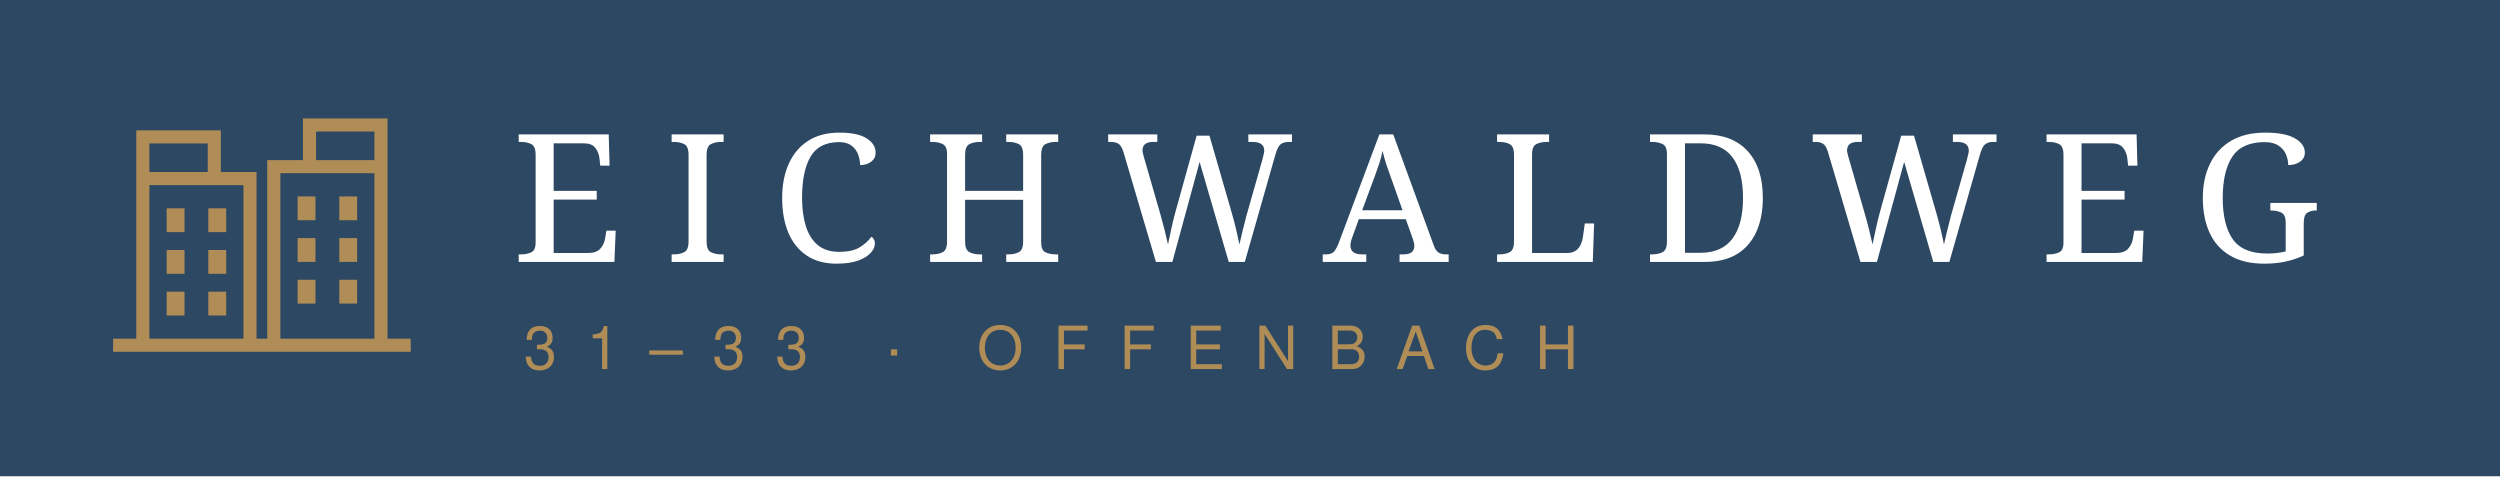
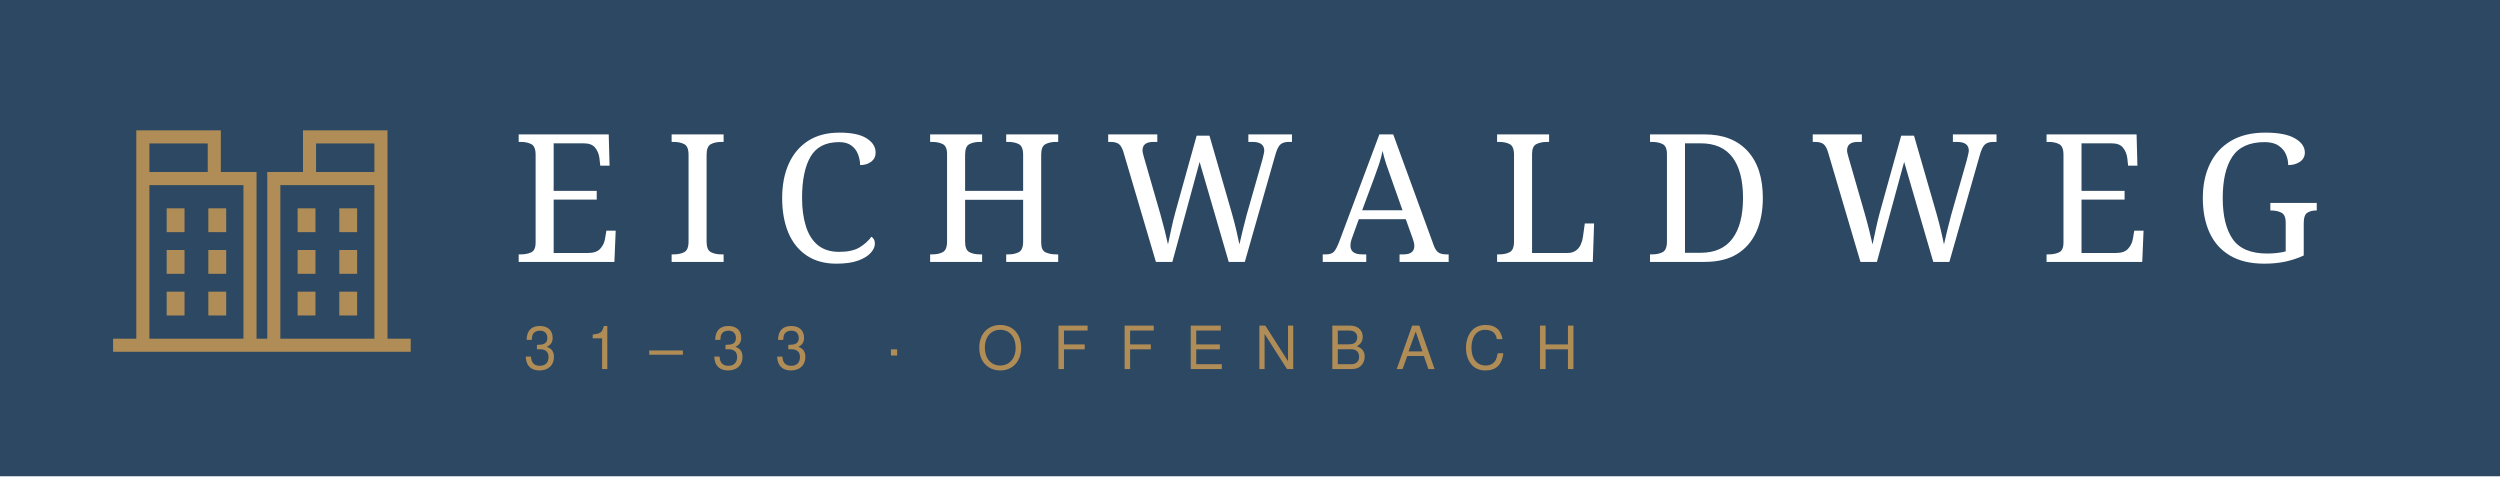
<svg xmlns="http://www.w3.org/2000/svg" viewBox="0 0 420 80">
  <rect width="420" height="80" fill="#2c4862" />
  <g transform="translate(12 8)">
-     <path d="M12 50V22h18v28M12 22v-7h12v7 M34 50V20h18v30M40 20v-7h12v7 M7 50h50" fill="none" stroke="#b08d57" stroke-width="2.2" />
+     <path d="M12 50V22h18v28M12 22v-7h12v7 M34 50V22h18v28M40 22v-7h12v7 M7 50h50" fill="none" stroke="#b08d57" stroke-width="2.2" />
    <g fill="#b08d57">
      <rect x="16" y="27" width="3" height="4" />
      <rect x="23" y="27" width="3" height="4" />
      <rect x="16" y="34" width="3" height="4" />
      <rect x="23" y="34" width="3" height="4" />
      <rect x="16" y="41" width="3" height="4" />
      <rect x="23" y="41" width="3" height="4" />
-       <rect x="38" y="25" width="3" height="4" />
-       <rect x="45" y="25" width="3" height="4" />
-       <rect x="38" y="32" width="3" height="4" />
-       <rect x="45" y="32" width="3" height="4" />
-       <rect x="38" y="39" width="3" height="4" />
-       <rect x="45" y="39" width="3" height="4" />
+       <rect x="38" y="27" width="3" height="4" />
+       <rect x="45" y="27" width="3" height="4" />
+       <rect x="38" y="34" width="3" height="4" />
+       <rect x="45" y="34" width="3" height="4" />
+       <rect x="38" y="41" width="3" height="4" />
+       <rect x="45" y="41" width="3" height="4" />
    </g>
  </g>
  <text x="86" y="44" font-family="Cormorant Garamond, Georgia, serif" font-size="30" letter-spacing="7" fill="#ffffff">EICHWALDWEG</text>
  <text x="88" y="62" font-family="Helvetica, Arial, sans-serif" font-size="10" letter-spacing="5" fill="#b08d57">31–33 · OFFENBACH</text>
</svg>
